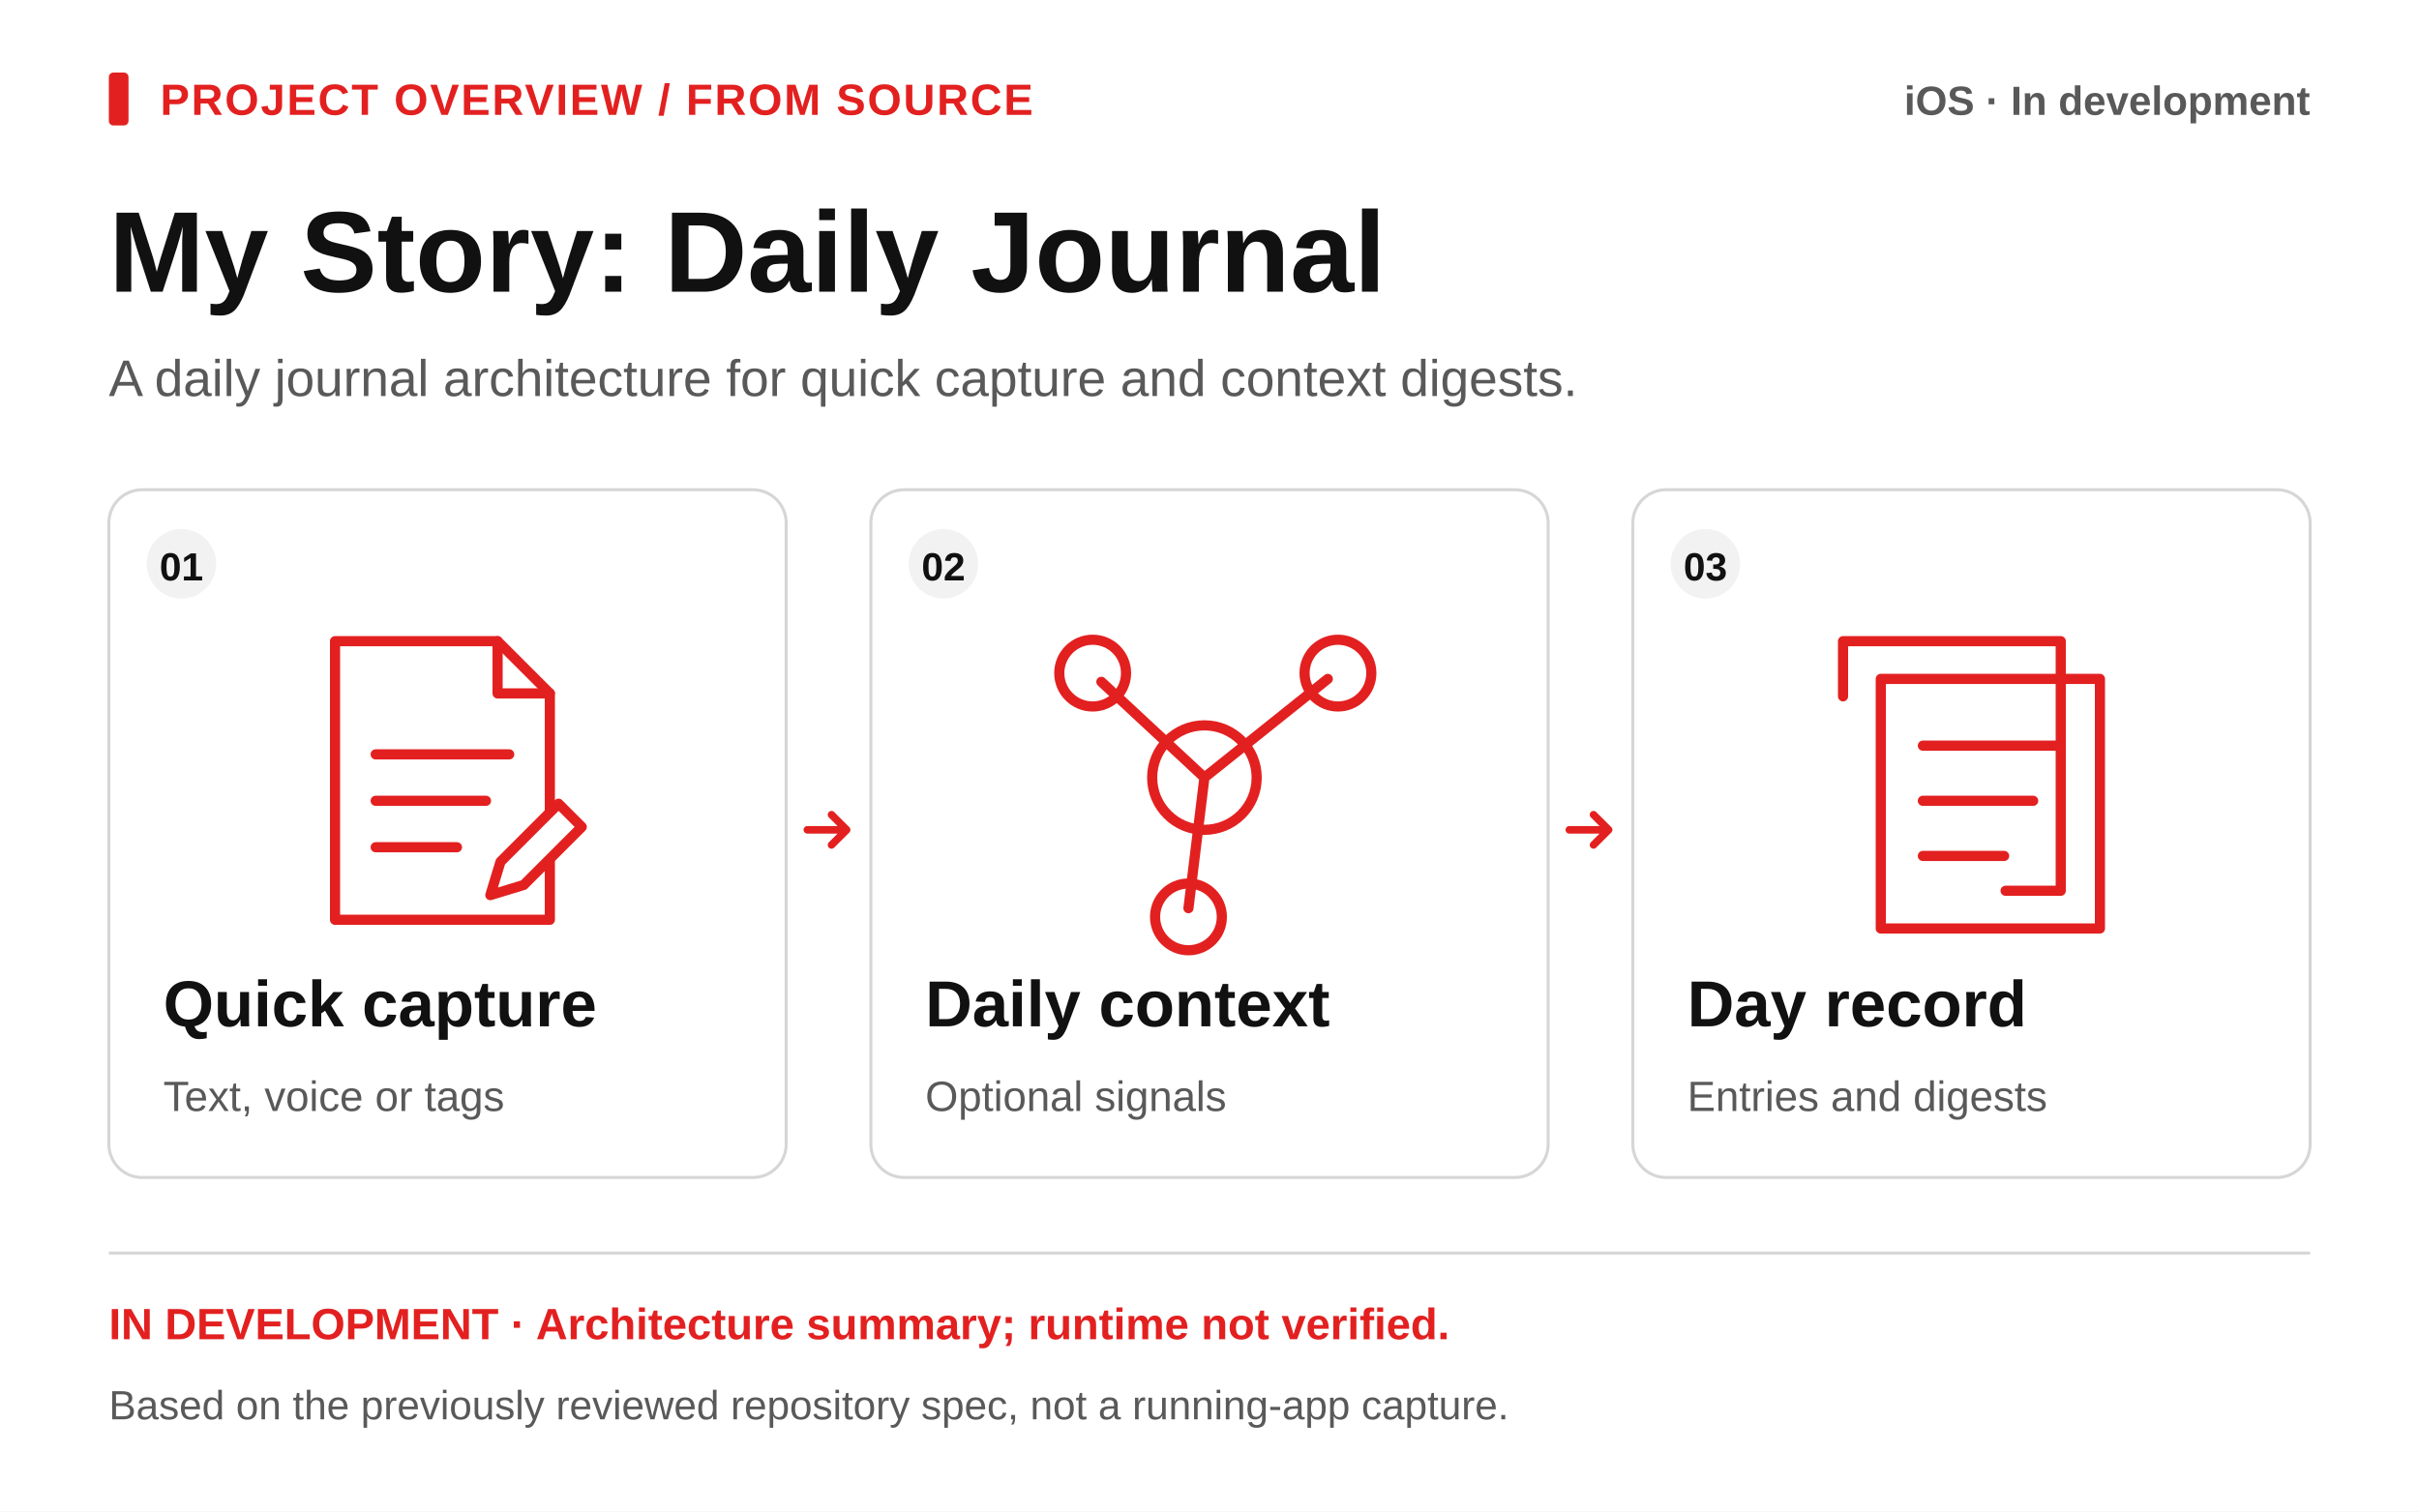
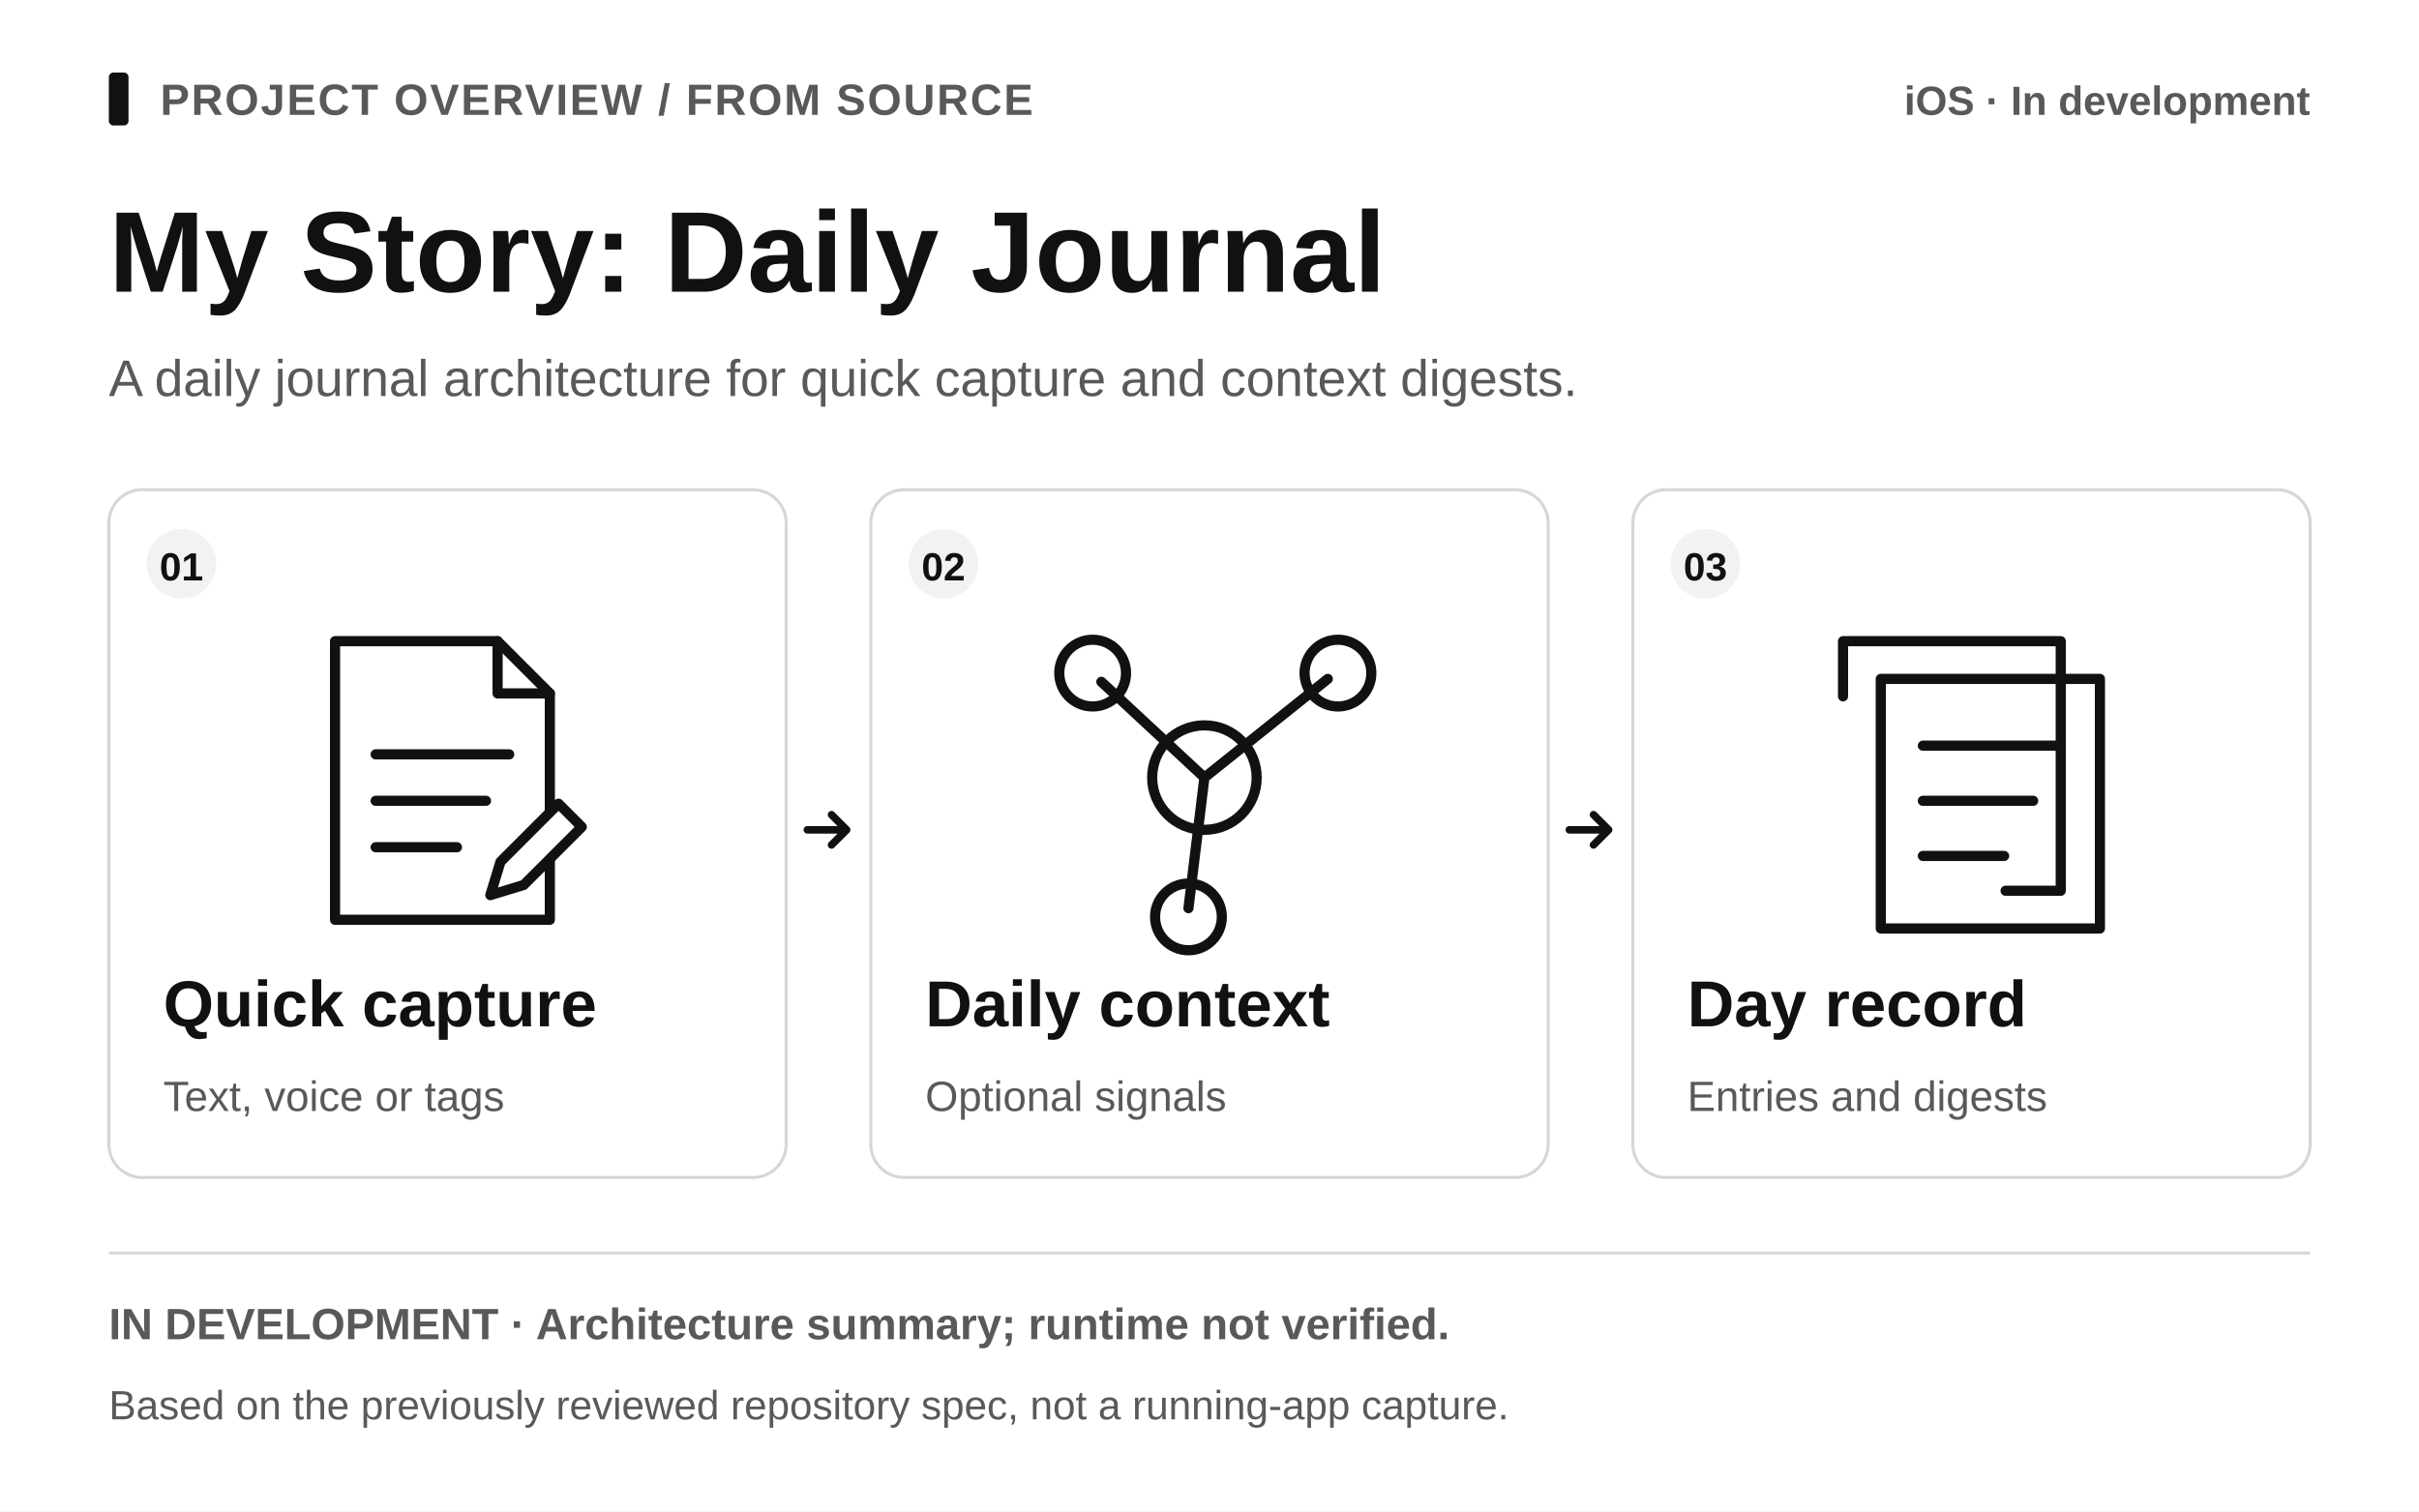
<svg xmlns="http://www.w3.org/2000/svg" width="1600" height="1000" viewBox="0 0 1600 1000" role="img" aria-labelledby="title desc">
  <rect width="1600" height="1000" fill="#FFFFFF" />
  <g font-family="Arial, Helvetica, sans-serif">
-     <rect x="72" y="48" width="13" height="35" rx="3" fill="#E32020" />
-     <text x="106" y="76" font-size="29" font-weight="700" fill="#E32020" text-anchor="start" letter-spacing="1.2">PROJECT OVERVIEW / FROM SOURCE</text>
+     <rect x="72" y="48" width="13" height="35" rx="3" fill="#111111" />
+     <text x="106" y="76" font-size="29" font-weight="700" fill="#595959" text-anchor="start" letter-spacing="1.2">PROJECT OVERVIEW / FROM SOURCE</text>
    <text x="1528" y="76" font-size="27" font-weight="600" fill="#595959" text-anchor="end">iOS · In development</text>
    <text x="72" y="193" font-size="76" font-weight="700" fill="#111111" text-anchor="start">My Story: Daily Journal</text>
    <text x="72" y="262" font-size="34" font-weight="400" fill="#595959" text-anchor="start">A daily journal architecture for quick capture and context digests.</text>
    <rect x="72" y="324" width="448" height="455" rx="22" fill="#FFFFFF" stroke="#D6D6D6" stroke-width="2" />
    <circle cx="120" cy="373" r="23" fill="#F2F2F2" />
    <text x="120" y="384" font-size="26" font-weight="700" fill="#111111" text-anchor="middle">01</text>
    <g transform="translate(164,405) scale(.96)">
-       <g fill="none" stroke="#E32020" stroke-width="7" stroke-linecap="round" stroke-linejoin="round">
+       <g fill="none" stroke="#111111" stroke-width="7" stroke-linecap="round" stroke-linejoin="round">
        <path d="M60 20h112l36 36v156H60z" />
        <path d="M172 20v36h36M88 98h92M88 130h76M88 162h56" />
        <path d="m174 172 40-40 16 16-40 40-23 7z" fill="#FFFFFF" />
      </g>
    </g>
    <text x="108" y="679" font-size="43" font-weight="700" fill="#111111" text-anchor="start">Quick capture</text>
    <text x="108" y="735" font-size="28" font-weight="400" fill="#595959" text-anchor="start">Text, voice or tags</text>
-     <path d="M534 549h26m-10-10 10 10-10 10" fill="none" stroke="#E32020" stroke-width="5" stroke-linecap="round" stroke-linejoin="round" />
+     <path d="M534 549h26m-10-10 10 10-10 10" fill="none" stroke="#111111" stroke-width="5" stroke-linecap="round" stroke-linejoin="round" />
    <rect x="576" y="324" width="448" height="455" rx="22" fill="#FFFFFF" stroke="#D6D6D6" stroke-width="2" />
    <circle cx="624" cy="373" r="23" fill="#F2F2F2" />
    <text x="624" y="384" font-size="26" font-weight="700" fill="#111111" text-anchor="middle">02</text>
    <g transform="translate(668,405) scale(.96)">
-       <g fill="none" stroke="#E32020" stroke-width="7" stroke-linecap="round" stroke-linejoin="round">
+       <g fill="none" stroke="#111111" stroke-width="7" stroke-linecap="round" stroke-linejoin="round">
        <path d="M134 114 63 48M134 114l85-68M134 114l-11 90" />
        <circle cx="134" cy="114" r="36" />
        <circle cx="57" cy="42" r="23" />
        <circle cx="226" cy="42" r="23" />
        <circle cx="123" cy="210" r="23" />
      </g>
    </g>
    <text x="612" y="679" font-size="43" font-weight="700" fill="#111111" text-anchor="start">Daily context</text>
    <text x="612" y="735" font-size="28" font-weight="400" fill="#595959" text-anchor="start">Optional signals</text>
-     <path d="M1038 549h26m-10-10 10 10-10 10" fill="none" stroke="#E32020" stroke-width="5" stroke-linecap="round" stroke-linejoin="round" />
+     <path d="M1038 549h26m-10-10 10 10-10 10" fill="none" stroke="#111111" stroke-width="5" stroke-linecap="round" stroke-linejoin="round" />
    <rect x="1080" y="324" width="448" height="455" rx="22" fill="#FFFFFF" stroke="#D6D6D6" stroke-width="2" />
    <circle cx="1128" cy="373" r="23" fill="#F2F2F2" />
    <text x="1128" y="384" font-size="26" font-weight="700" fill="#111111" text-anchor="middle">03</text>
    <g transform="translate(1172,405) scale(.96)">
-       <g fill="none" stroke="#E32020" stroke-width="7" stroke-linecap="round" stroke-linejoin="round">
+       <g fill="none" stroke="#111111" stroke-width="7" stroke-linecap="round" stroke-linejoin="round">
        <path d="M49 58V20h150v172h-38M75 46h151v172H75z" />
        <path d="M104 92h92M104 130h76M104 168h56" />
      </g>
    </g>
    <text x="1116" y="679" font-size="43" font-weight="700" fill="#111111" text-anchor="start">Day record</text>
    <text x="1116" y="735" font-size="28" font-weight="400" fill="#595959" text-anchor="start">Entries and digests</text>
    <path d="M72 829h1456" stroke="#D6D6D6" stroke-width="2" />
-     <text x="72" y="886" font-size="29" font-weight="700" fill="#E32020" text-anchor="start">IN DEVELOPMENT · Architecture summary; runtime not verified.</text>
+     <text x="72" y="886" font-size="29" font-weight="700" fill="#595959" text-anchor="start">IN DEVELOPMENT · Architecture summary; runtime not verified.</text>
    <text x="72" y="939" font-size="27" font-weight="400" fill="#595959" text-anchor="start">Based on the previously reviewed repository spec, not a running-app capture.</text>
  </g>
</svg>
